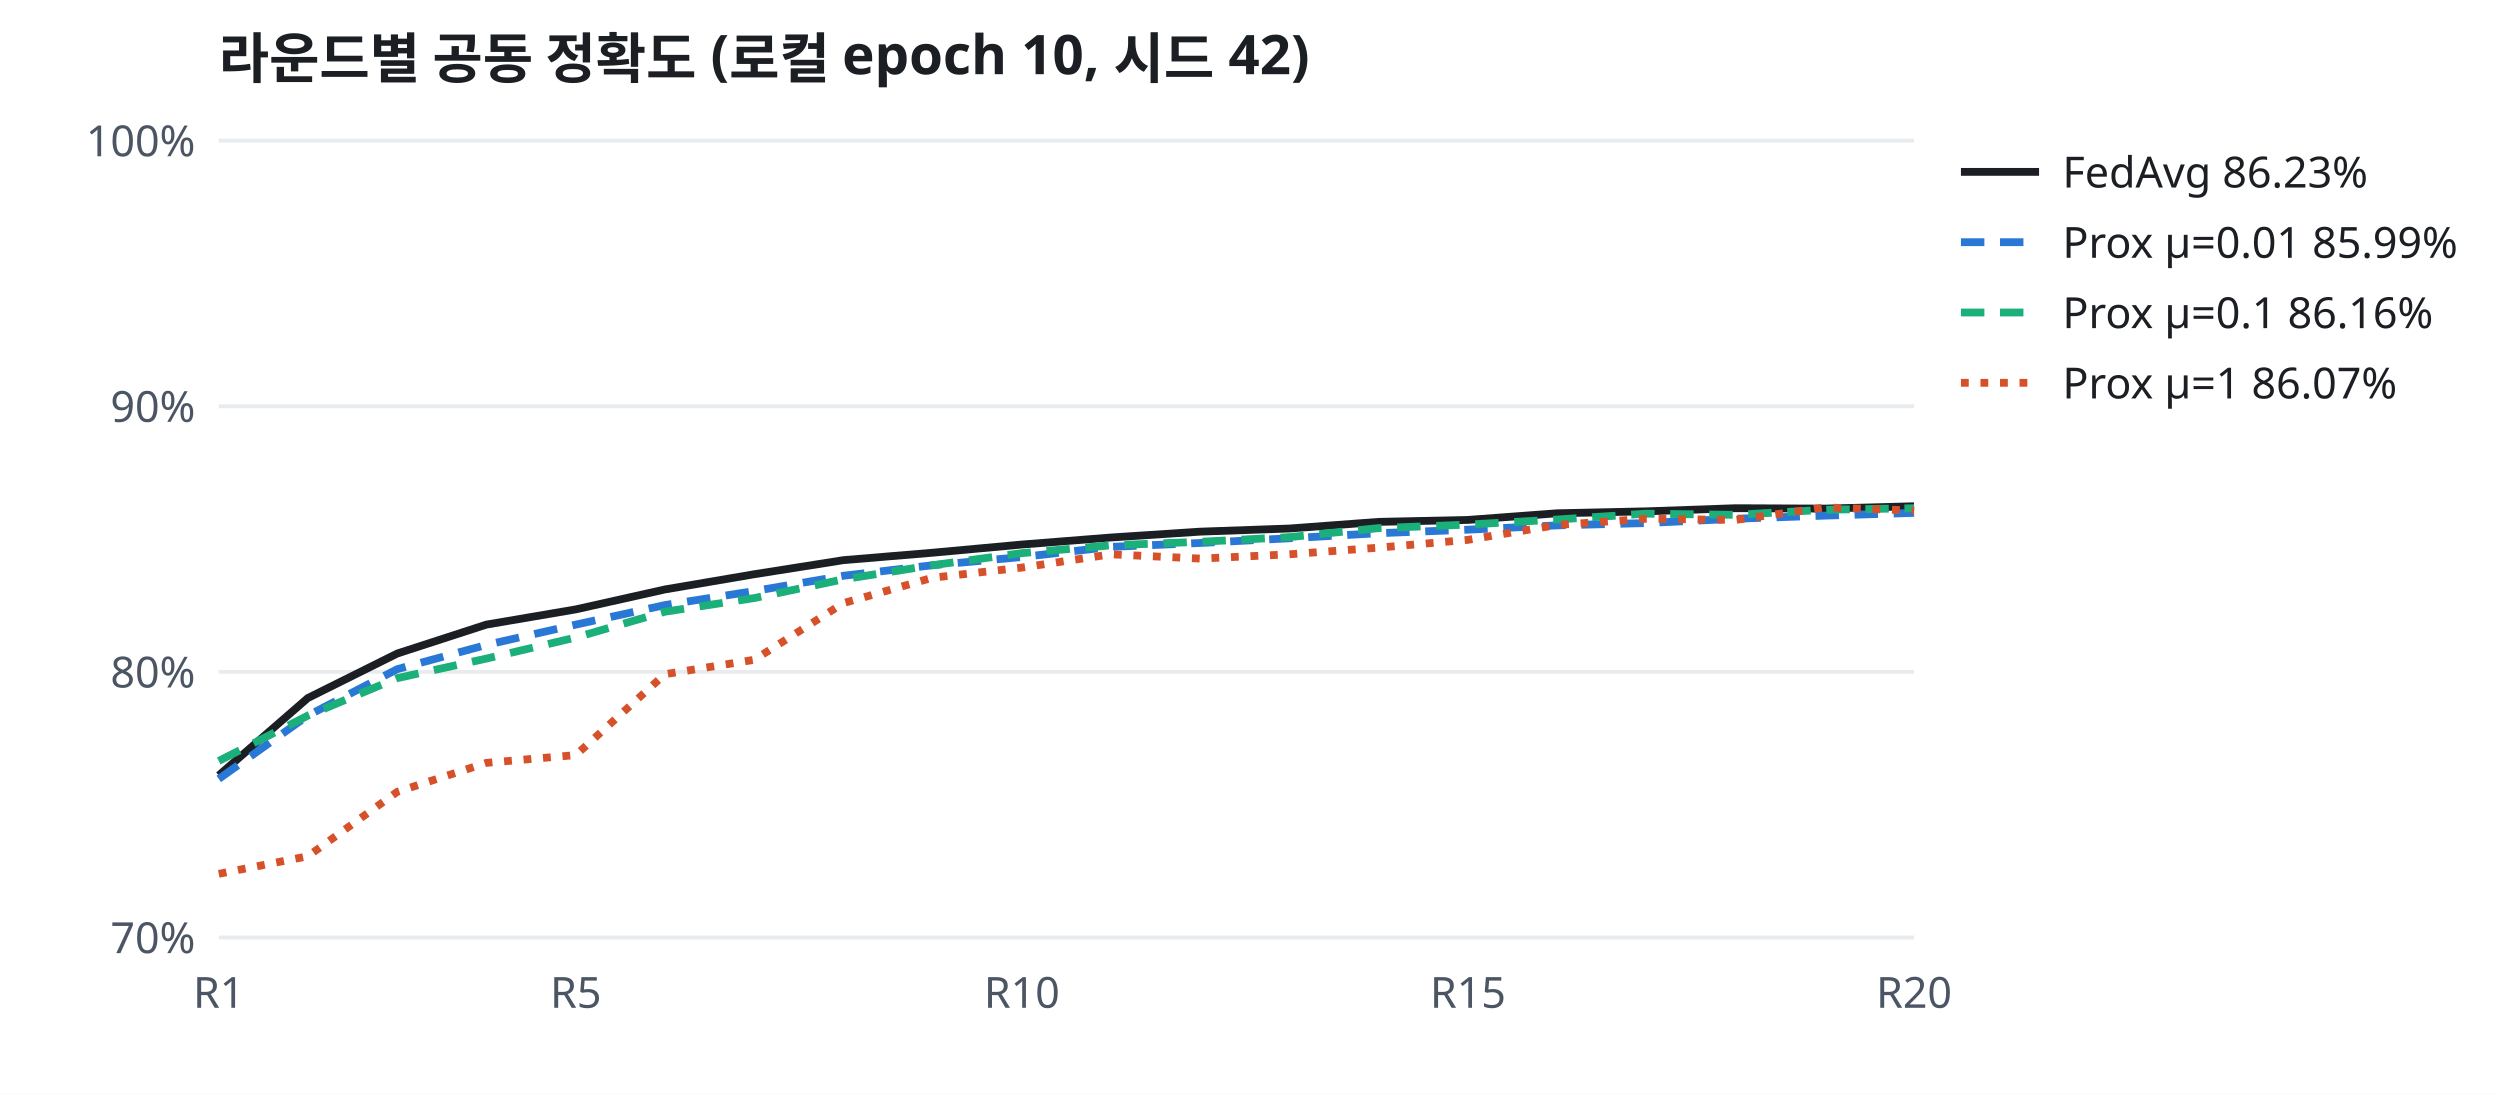
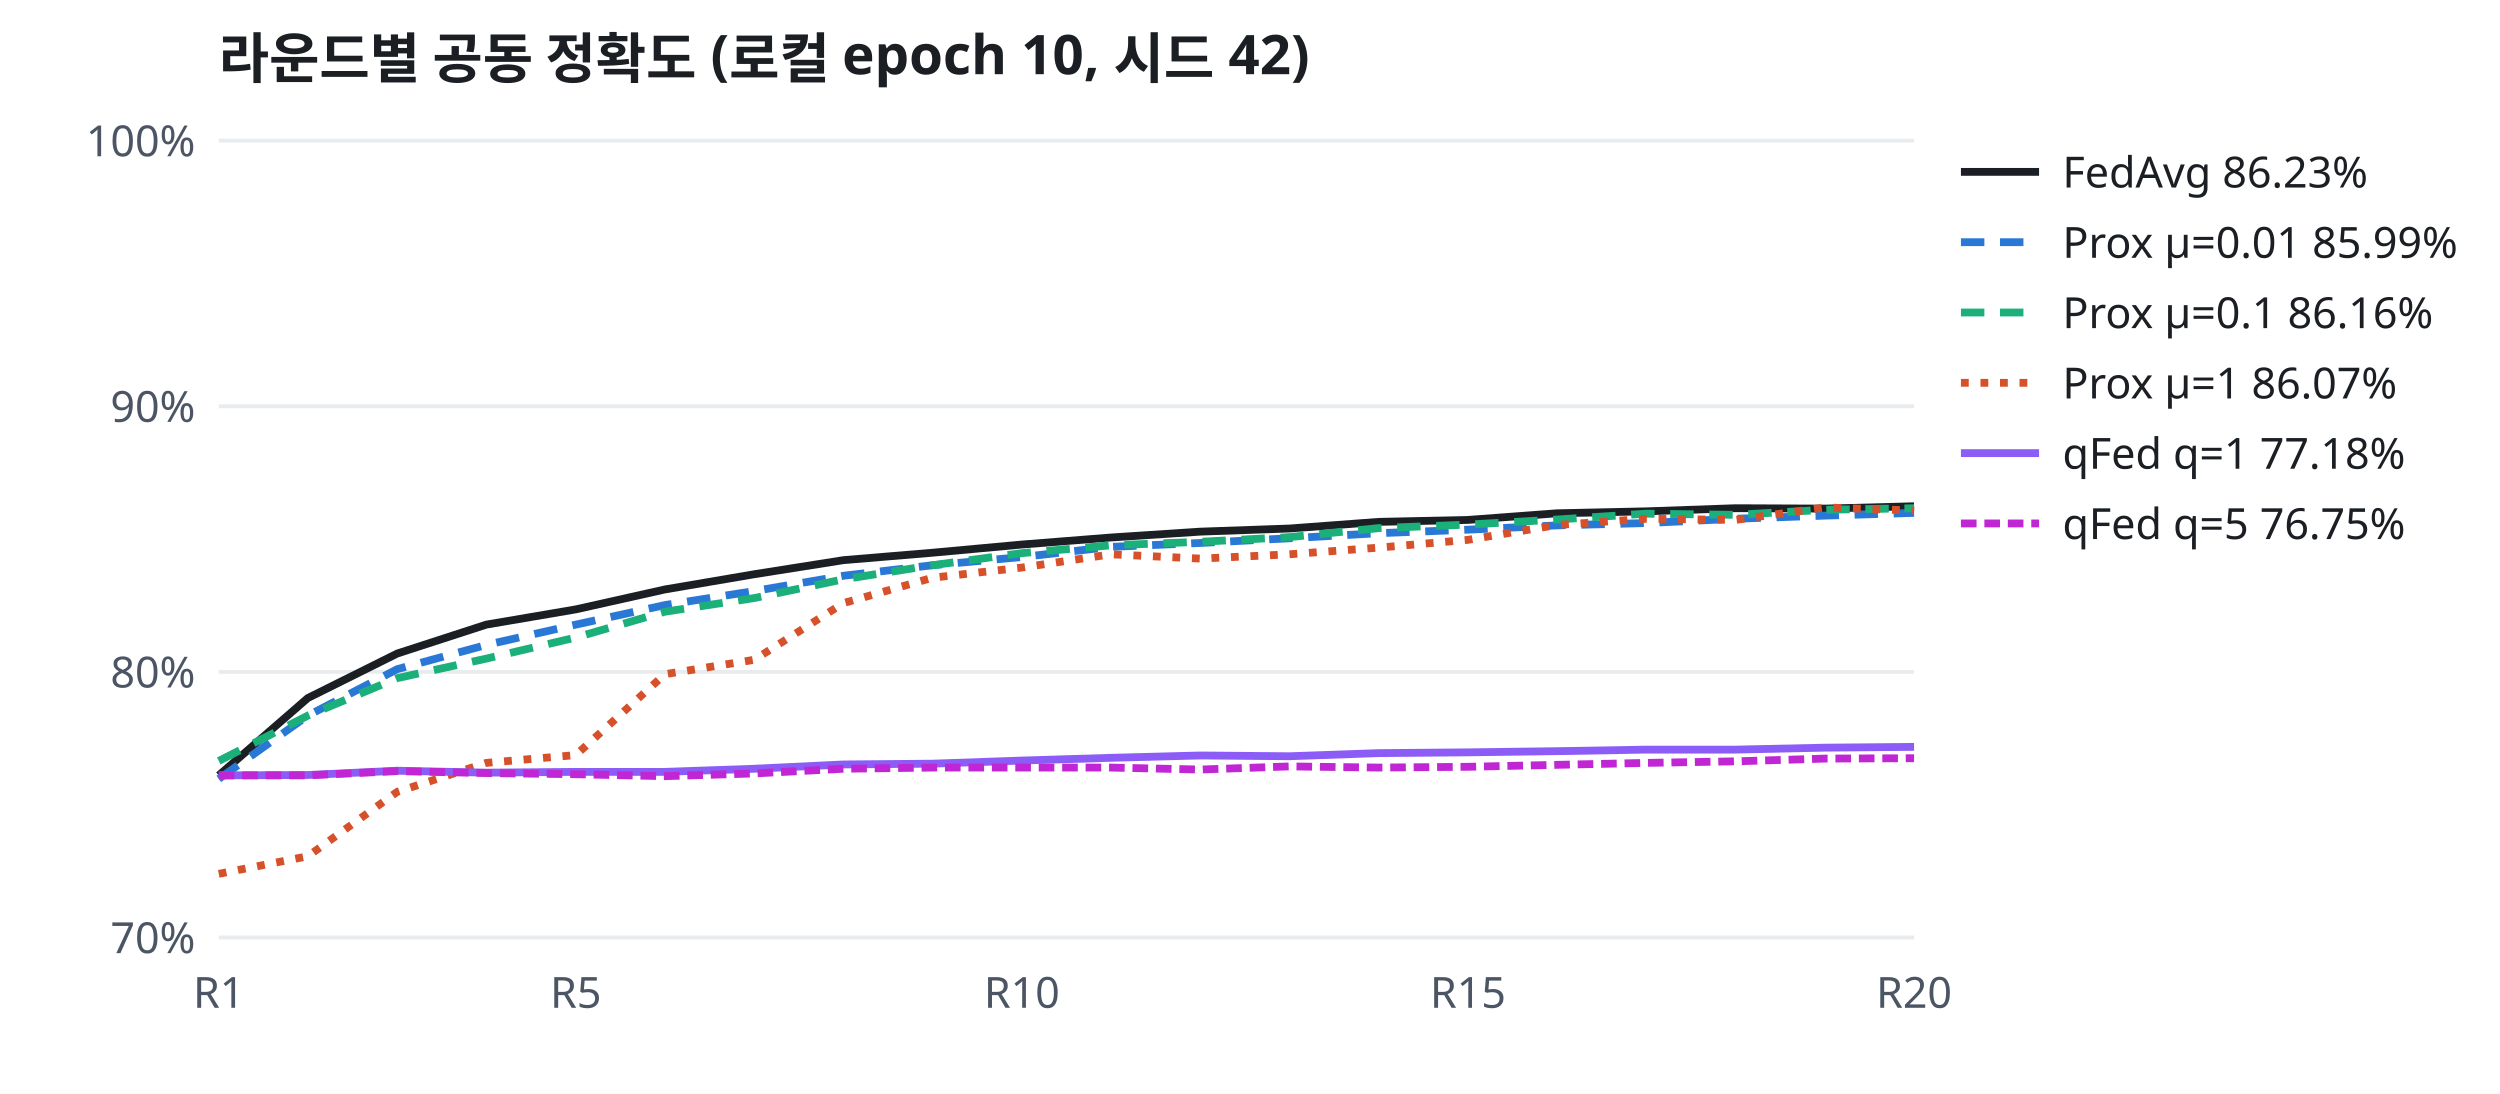
<svg xmlns="http://www.w3.org/2000/svg" width="640" height="280" viewBox="0 0 640 280" font-family="Pretendard, Malgun Gothic, sans-serif">
  <rect width="640" height="280" fill="#ffffff" />
  <text x="56" y="20" font-size="14" font-weight="700" fill="#1b1f24">라운드별 공동 정확도 (로컬 epoch 10, 시드 42)</text>
  <line x1="56" x2="490" y1="240.0" y2="240.0" stroke="#e9ecef" />
  <text x="50" y="244.0" font-size="11" text-anchor="end" fill="#4b5563">70%</text>
  <line x1="56" x2="490" y1="172.0" y2="172.0" stroke="#e9ecef" />
  <text x="50" y="176.0" font-size="11" text-anchor="end" fill="#4b5563">80%</text>
  <line x1="56" x2="490" y1="104.0" y2="104.0" stroke="#e9ecef" />
  <text x="50" y="108.0" font-size="11" text-anchor="end" fill="#4b5563">90%</text>
  <line x1="56" x2="490" y1="36.0" y2="36.0" stroke="#e9ecef" />
  <text x="50" y="40.0" font-size="11" text-anchor="end" fill="#4b5563">100%</text>
  <text x="56.0" y="258" font-size="11" text-anchor="middle" fill="#4b5563">R1</text>
  <text x="147.4" y="258" font-size="11" text-anchor="middle" fill="#4b5563">R5</text>
  <text x="261.6" y="258" font-size="11" text-anchor="middle" fill="#4b5563">R10</text>
  <text x="375.8" y="258" font-size="11" text-anchor="middle" fill="#4b5563">R15</text>
  <text x="490.0" y="258" font-size="11" text-anchor="middle" fill="#4b5563">R20</text>
  <polyline points="56.0,198.5 78.8,178.7 101.7,167.3 124.5,159.9 147.4,156.0 170.2,150.9 193.1,147.0 215.9,143.4 238.7,141.5 261.6,139.4 284.4,137.6 307.3,136.1 330.1,135.3 352.9,133.6 375.8,133.1 398.6,131.4 421.5,130.9 444.3,130.1 467.2,130.2 490.0,129.6" fill="none" stroke="#1b1f24" stroke-width="2" />
  <line x1="502" x2="522" y1="44" y2="44" stroke="#1b1f24" stroke-width="2" />
  <text x="528" y="48" font-size="11" fill="#1b1f24">FedAvg 86.23%</text>
  <polyline points="56.0,199.4 78.8,183.2 101.7,171.3 124.5,165.1 147.4,159.9 170.2,154.9 193.1,151.3 215.9,147.4 238.7,144.7 261.6,142.6 284.4,140.0 307.3,139.0 330.1,137.8 352.9,136.5 375.8,135.6 398.6,134.5 421.5,133.9 444.3,132.8 467.2,132.0 490.0,131.3" fill="none" stroke="#2a78d6" stroke-width="2" stroke-dasharray="6 4" />
  <line x1="502" x2="522" y1="62" y2="62" stroke="#2a78d6" stroke-width="2" stroke-dasharray="6 4" />
  <text x="528" y="66" font-size="11" fill="#1b1f24">Prox μ=0.01 85.99%</text>
  <polyline points="56.0,194.8 78.8,183.2 101.7,173.6 124.5,168.6 147.4,163.2 170.2,156.6 193.1,153.1 215.9,148.3 238.7,144.7 261.6,141.6 284.4,139.6 307.3,138.7 330.1,137.5 352.9,135.2 375.8,134.3 398.6,133.0 421.5,131.5 444.3,131.8 467.2,130.5 490.0,130.1" fill="none" stroke="#1baf7a" stroke-width="2" stroke-dasharray="6 4" />
  <line x1="502" x2="522" y1="80" y2="80" stroke="#1baf7a" stroke-width="2" stroke-dasharray="6 4" />
  <text x="528" y="84" font-size="11" fill="#1b1f24">Prox μ=0.1 86.16%</text>
  <polyline points="56.0,223.7 78.8,219.2 101.7,202.7 124.5,195.3 147.4,193.3 170.2,172.6 193.1,168.9 215.9,154.4 238.7,147.9 261.6,145.3 284.4,141.9 307.3,143.0 330.1,141.9 352.9,140.2 375.8,138.2 398.6,134.4 421.5,132.8 444.3,133.1 467.2,129.9 490.0,130.7" fill="none" stroke="#d6502a" stroke-width="2" stroke-dasharray="2 3" />
  <line x1="502" x2="522" y1="98" y2="98" stroke="#d6502a" stroke-width="2" stroke-dasharray="2 3" />
  <text x="528" y="102" font-size="11" fill="#1b1f24">Prox μ=1 86.07%</text>
+   <polyline points="56.0,198.5 78.8,198.4 101.7,197.3 124.5,197.8 147.4,197.6 170.2,197.6 193.1,196.8 215.9,195.7 238.7,195.5 261.6,194.7 284.4,194.0 307.3,193.4 330.1,193.6 352.9,192.8 375.8,192.6 398.6,192.3 421.5,191.9 444.3,191.9 467.2,191.4 490.0,191.2" fill="none" stroke="#8b5cf6" stroke-width="2" stroke-dasharray="1 0" />
+   <line x1="502" x2="522" y1="116" y2="116" stroke="#8b5cf6" stroke-width="2" stroke-dasharray="1 0" />
+   <text x="528" y="120" font-size="11" fill="#1b1f24">qFed q=1 77.18%</text>
+   <polyline points="56.0,198.5 78.8,198.5 101.7,197.4 124.5,197.9 147.4,198.2 170.2,198.7 193.1,198.0 215.9,196.8 238.7,196.5 261.6,196.5 284.4,196.5 307.3,197.0 330.1,196.2 352.9,196.5 375.8,196.3 398.6,195.8 421.5,195.3 444.3,194.9 467.2,194.2 490.0,194.1" fill="none" stroke="#c026d3" stroke-width="2" stroke-dasharray="4 2" />
+   <line x1="502" x2="522" y1="134" y2="134" stroke="#c026d3" stroke-width="2" stroke-dasharray="4 2" />
+   <text x="528" y="138" font-size="11" fill="#1b1f24">qFed q=5 76.75%</text>
</svg>
